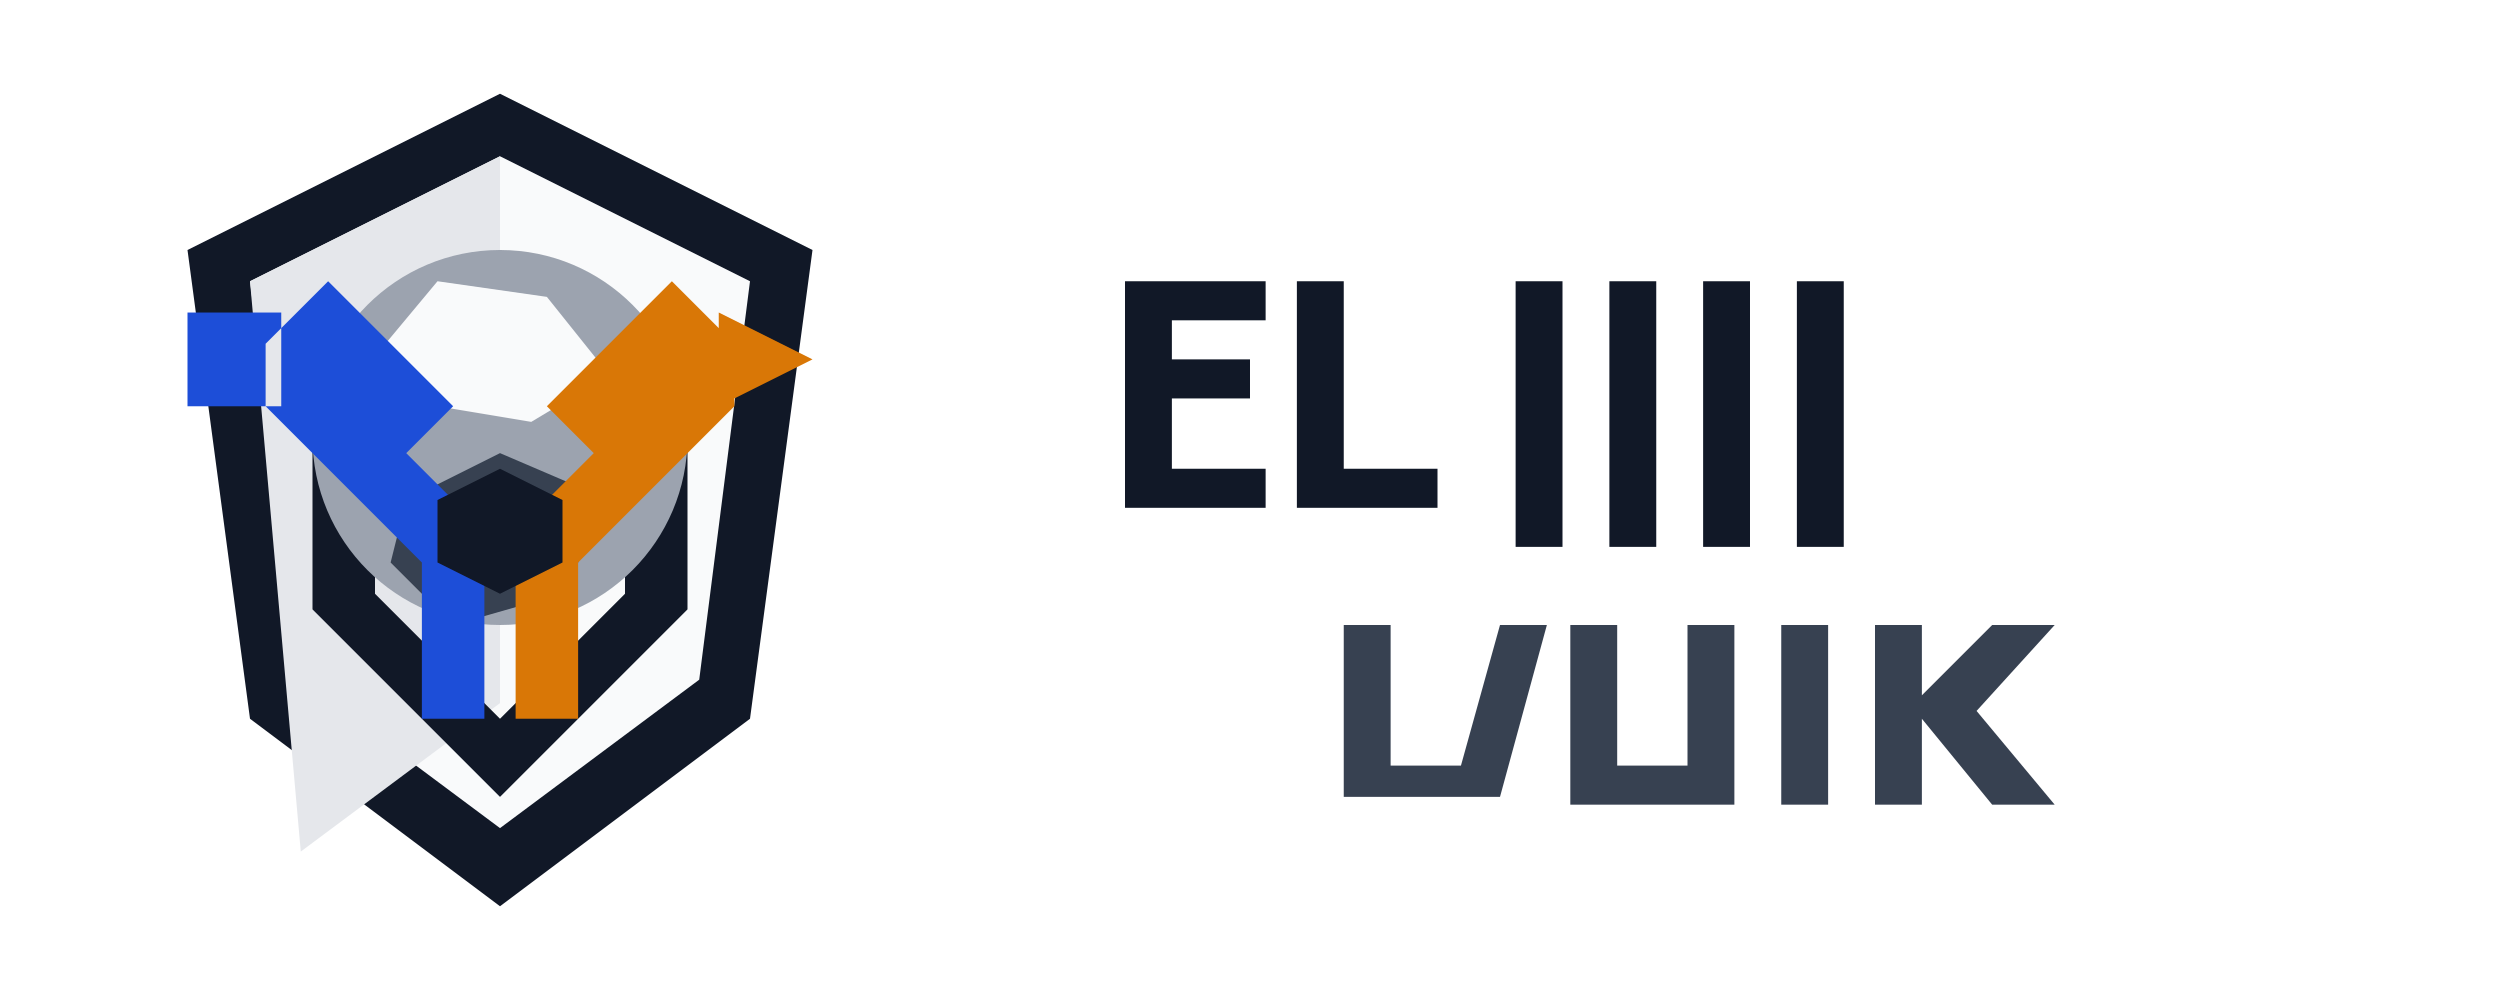
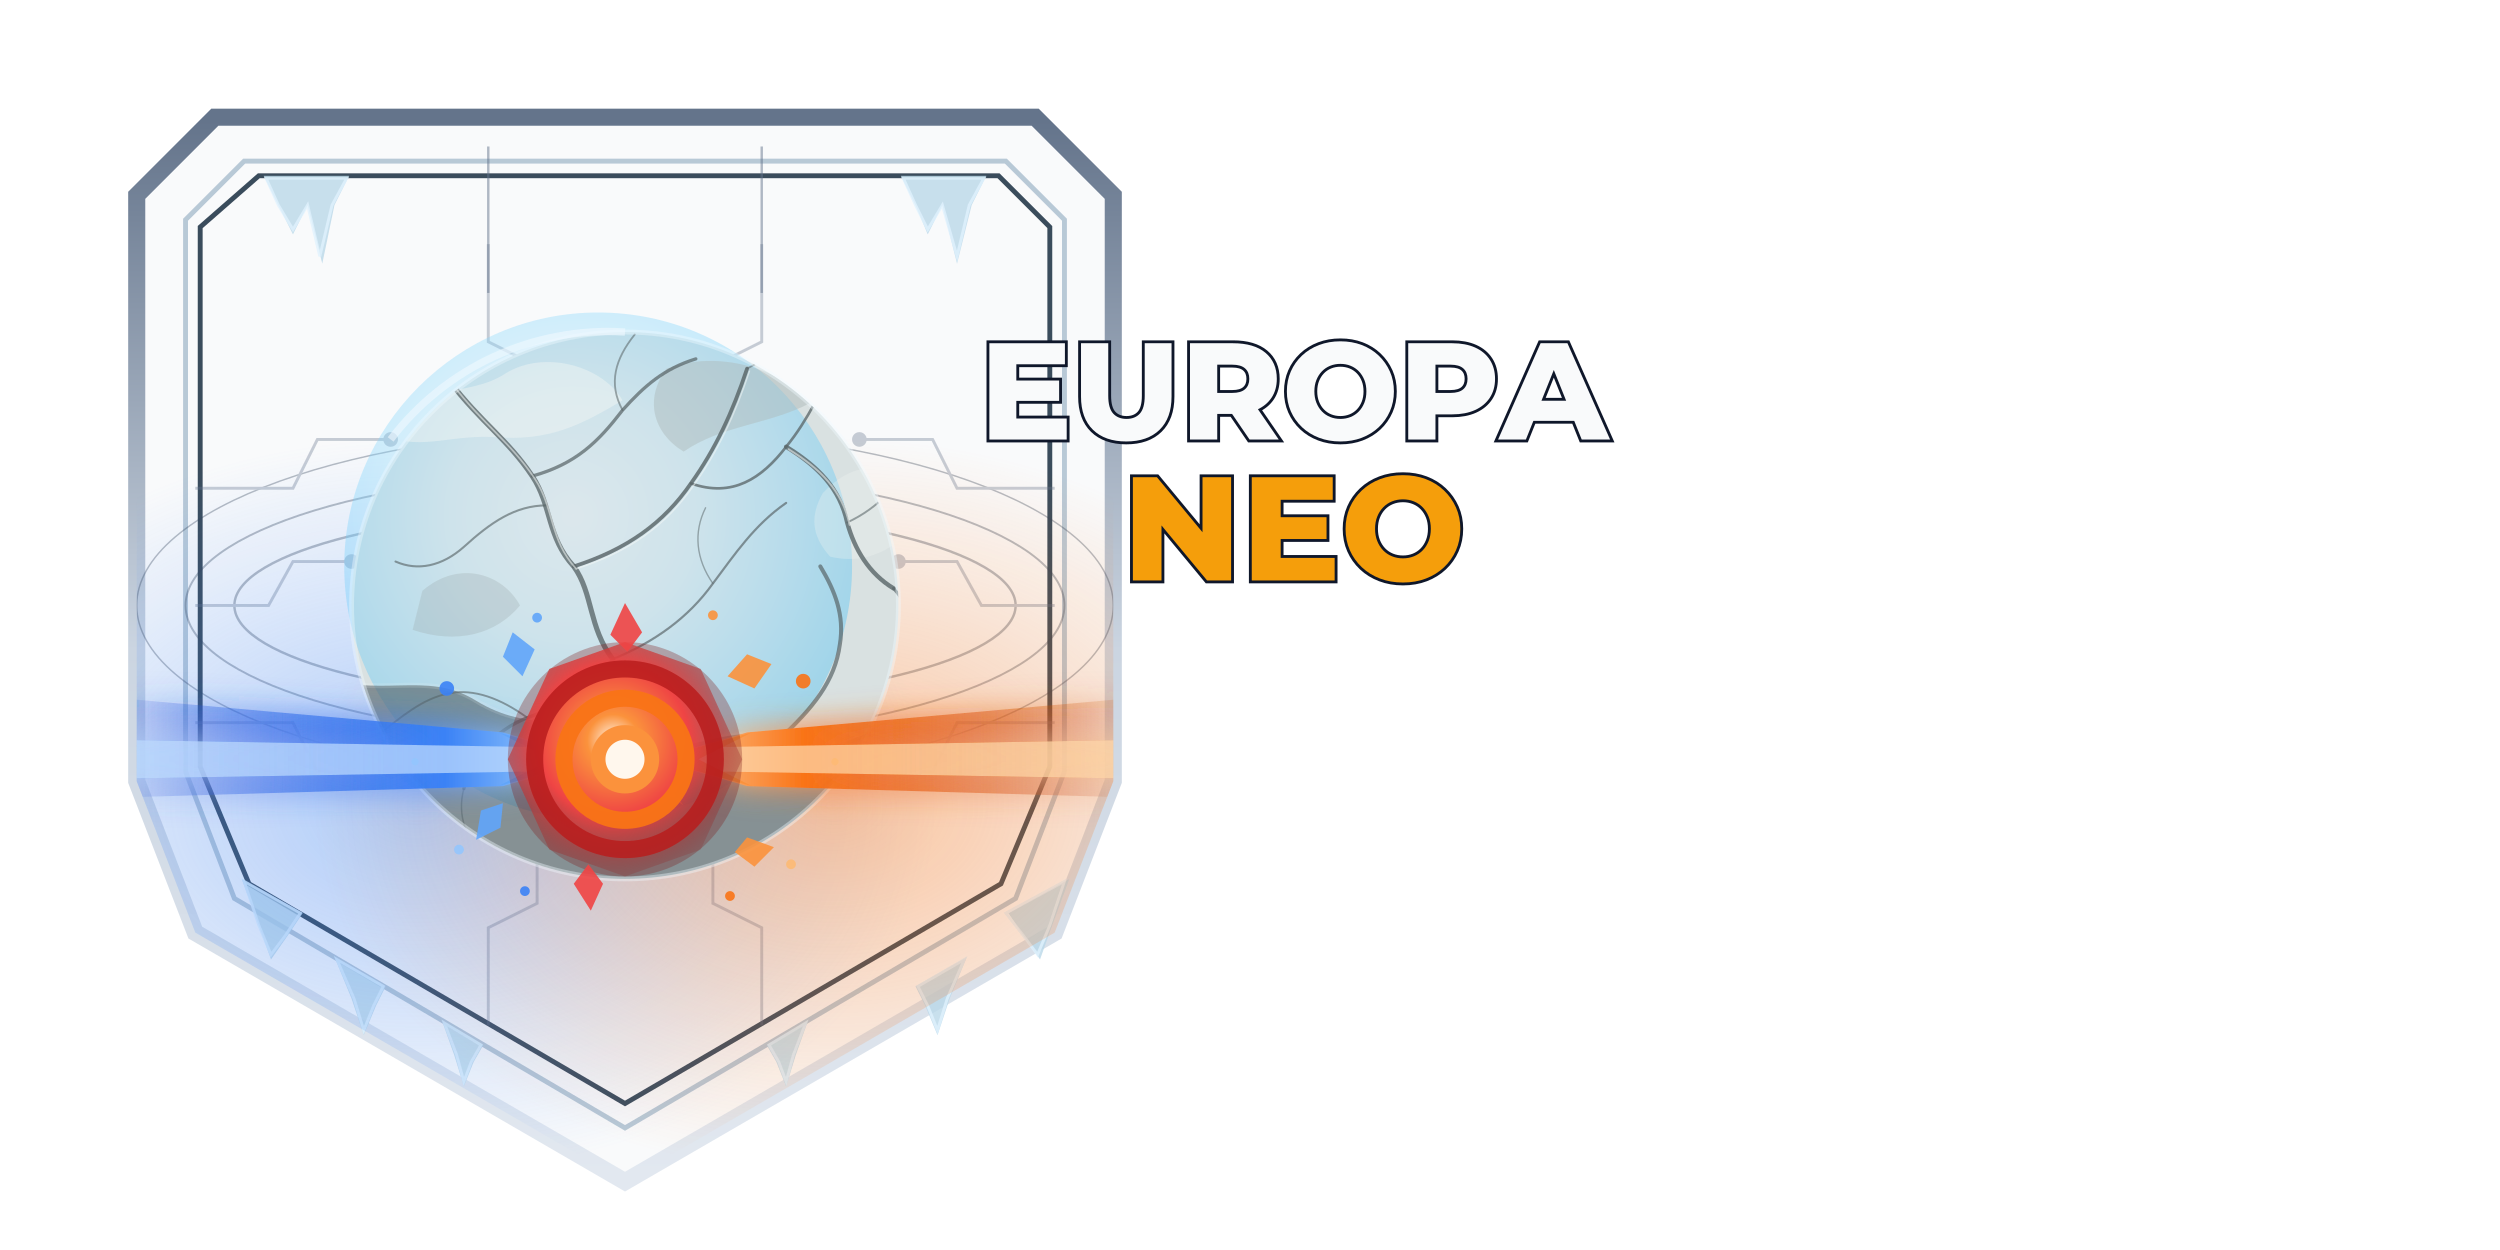
- <svg xmlns="http://www.w3.org/2000/svg" viewBox="0 0 640 256" role="img" aria-labelledby="title description">
-   <g aria-hidden="true">
-     <path fill="#111827" d="M48 64 128 24l80 40-16 120-64 48-64-48Z" />
-     <path fill="#f9fafb" d="m64 72 64-32 64 32-13 102-51 38-51-38Z" />
-     <path fill="#e5e7eb" d="m64 72 64-32v140l-51 38Z" />
-     <path fill="#111827" d="m80 88 48-24v20L96 104v48l32 32v20l-48-48Z M176 88l-48-24v20l32 20v48l-32 32v20l48-48Z" />
-     <circle cx="128" cy="112" r="48" fill="#9ca3af" />
-     <path fill="#f9fafb" d="m92 96 20-24 28 4 16 20-20 12-24-4Z" />
-     <path fill="#374151" d="m104 128 24-12 28 12-12 24-28 8-16-16Z" />
-     <path fill="#1d4ed8" d="M48 80h24v24H48Z M56 96h28l20 20 12-12-32-32-16 16v16l40 40v40h16v-48l-40-40Z" />
-     <path fill="#d97706" d="m184 80 24 12-24 12Z M200 96h-28l-20 20-12-12 32-32 16 16v16l-40 40v40h-16v-48l40-40Z" />
-     <path fill="#111827" d="m128 120 16 8v16l-16 8-16-8v-16Z" />
-     <path fill="#111827" d="M288 72h36v10h-24v10h20v10h-20v18h24v10h-36Zm44 0h12v48h24v10h-36Z M388 72h12v68h-12Zm24 0h12v68h-12Zm24 0h12v68h-12Zm24 0h12v68h-12Z" />
-     <path fill="#374151" d="M344 160h12v36h18l10-36h12l-12 44h-40Zm58 0h12v36h18v-36h12v46h-42Zm54 0h12v46h-12Zm24 0h12v18l18-18h16l-20 22 20 24h-16l-18-22v22h-12Z" />
+ <svg xmlns="http://www.w3.org/2000/svg" viewBox="0 0 1024 512" role="img" aria-labelledby="title description">
+   <g transform="translate(0 0)">
+     <defs>
+       <clipPath id="brand-1">
+         <path d="M88 48 H424 L456 80 V320 L432 382 L256 484 L80 382 L56 320 V80 Z" />
+       </clipPath>
+       <clipPath id="brand-2">
+         <circle cx="256" cy="248" r="112" />
+       </clipPath>
+       <linearGradient id="brand-3" x1="0" y1="0" x2="1" y2="0">
+         <stop offset="0%" stop-color="#1d4ed8" stop-opacity="0" />
+         <stop offset="70%" stop-color="#3b82f6" />
+         <stop offset="100%" stop-color="#bae6fd" />
+       </linearGradient>
+       <linearGradient id="brand-4" x1="1" y1="0" x2="0" y2="0">
+         <stop offset="0%" stop-color="#c2410c" stop-opacity="0" />
+         <stop offset="70%" stop-color="#f97316" />
+         <stop offset="100%" stop-color="#fed7aa" />
+       </linearGradient>
+       <radialGradient id="brand-5" cx="45%" cy="42%" r="62%">
+         <stop offset="0%" stop-color="#fff7ed" />
+         <stop offset="18%" stop-color="#fb923c" />
+         <stop offset="52%" stop-color="#ef4444" />
+         <stop offset="100%" stop-color="#7f1d1d" stop-opacity="0.1" />
+       </radialGradient>
+       <radialGradient id="brand-6" cx="0.3" cy="0.5" r="0.5">
+         <stop offset="0%" stop-color="#3b82f6" stop-opacity="0.4" />
+         <stop offset="100%" stop-color="#3b82f6" stop-opacity="0" />
+       </radialGradient>
+       <radialGradient id="brand-7" cx="0.7" cy="0.5" r="0.5">
+         <stop offset="0%" stop-color="#f97316" stop-opacity="0.4" />
+         <stop offset="100%" stop-color="#f97316" stop-opacity="0" />
+       </radialGradient>
+       <radialGradient id="brand-8" cx="0.45" cy="0.4" r="0.6">
+         <stop offset="0%" stop-color="#e0f2fe" />
+         <stop offset="40%" stop-color="#bae6fd" />
+         <stop offset="70%" stop-color="#7dd3fc" />
+         <stop offset="100%" stop-color="#38bdf8" />
+       </radialGradient>
+       <linearGradient id="brand-9" x1="0" y1="0" x2="0" y2="1">
+         <stop offset="0%" stop-color="#64748b" />
+         <stop offset="50%" stop-color="#cbd5e1" />
+         <stop offset="100%" stop-color="#e2e8f0" />
+       </linearGradient>
+       <filter id="brand-10" x="-20%" y="-20%" width="140%" height="140%">
+         <feGaussianBlur in="SourceGraphic" stdDeviation="2" result="blur" />
+         <feMerge>
+           <feMergeNode in="blur" />
+           <feMergeNode in="SourceGraphic" />
+         </feMerge>
+       </filter>
+       <filter id="brand-11" x="-10%" y="-50%" width="120%" height="200%">
+         <feGaussianBlur in="SourceGraphic" stdDeviation="6" result="blur" />
+         <feMerge>
+           <feMergeNode in="blur" />
+           <feMergeNode in="SourceGraphic" />
+         </feMerge>
+       </filter>
+     </defs>
+     <path d="M88 48 H424 L456 80 V320 L432 382 L256 484 L80 382 L56 320 V80 Z" fill="#f9fafb" stroke="none" />
+     <path d="M88 48 H424 L456 80 V320 L432 382 L256 484 L80 382 L56 320 V80 Z" fill="none" stroke="url(#brand-9)" stroke-width="7" stroke-linejoin="miter" />
+     <path d="M100 66 H412 L436 90 V316 L416 368 L256 462 L96 368 L76 316 V90 Z" fill="none" stroke="#9fb5c8" stroke-width="2" opacity="0.72" stroke-linejoin="miter" />
+     <path d="M106 72 H409 L430 93 V314 L410 362 L256 452 L102 362 L82 314 V93 Z" fill="none" stroke="#26384a" stroke-width="2" opacity="0.9" stroke-linejoin="miter" />
+     <g fill="#b9d7e8" opacity="0.78">
+       <path d="M108 72 H143 L137 84 L132 108 L126 84 L120 96 L114 84 Z" />
+       <path d="M369 72 H404 L398 84 L392 108 L386 84 L380 96 L375 84 Z" />
+       <path d="M99 360 L124 374 L118 383 L111 393 L106 379 Z" />
+       <path d="M137 392 L158 404 L154 412 L149 424 L144 409 Z" />
+       <path d="M181 418 L198 428 L194 435 L190 445 L186 432 Z" />
+       <path d="M413 374 L438 360 L431 379 L426 393 L419 383 Z" />
+       <path d="M375 404 L396 392 L389 409 L384 424 L379 412 Z" />
+       <path d="M314 428 L331 418 L326 432 L322 445 L318 435 Z" />
+     </g>
+     <g fill="none" stroke="#e0f2fe" stroke-width="1.2" opacity="0.78" stroke-linejoin="miter">
+       <path d="M109 73 H142 L136 84 L131 105 L126 84 L120 94 L114 84 Z" />
+       <path d="M370 73 H403 L397 84 L392 105 L386 84 L380 94 L375 84 Z" />
+       <path d="M100 361 L123 374 L117 383 L111 391 L106 379 Z" />
+       <path d="M138 393 L157 404 L153 412 L149 422 L145 409 Z" />
+       <path d="M182 419 L197 428 L193 435 L190 443 L187 432 Z" />
+       <path d="M412 374 L436 361 L430 379 L425 391 L419 383 Z" />
+       <path d="M376 404 L395 393 L388 409 L384 422 L380 412 Z" />
+       <path d="M315 428 L330 419 L325 432 L322 443 L319 435 Z" />
+     </g>
+     <g clip-path="url(#brand-1)" opacity="0.35">
+       <ellipse cx="256" cy="248" rx="160" ry="40" fill="none" stroke="#334155" stroke-width="1" />
+       <ellipse cx="256" cy="248" rx="180" ry="55" fill="none" stroke="#334155" stroke-width="0.8" />
+       <ellipse cx="256" cy="248" rx="200" ry="72" fill="none" stroke="#334155" stroke-width="0.6" />
+       <g stroke="#64748b" stroke-width="1.2" fill="none">
+         <path d="M80 200 L120 200 L130 180 L160 180" />
+         <path d="M80 248 L110 248 L120 230 L144 230" />
+         <path d="M80 296 L120 296 L130 316 L160 316" />
+         <path d="M432 200 L392 200 L382 180 L352 180" />
+         <path d="M432 248 L402 248 L392 230 L368 230" />
+         <path d="M432 296 L392 296 L382 316 L352 316" />
+         <path d="M200 100 L200 140 L220 150 L220 170" />
+         <path d="M312 100 L312 140 L292 150 L292 170" />
+         <path d="M200 420 L200 380 L220 370 L220 350" />
+         <path d="M312 420 L312 380 L292 370 L292 350" />
+       </g>
+       <g fill="#64748b">
+         <circle cx="160" cy="180" r="3" />
+         <circle cx="144" cy="230" r="3" />
+         <circle cx="160" cy="316" r="3" />
+         <circle cx="352" cy="180" r="3" />
+         <circle cx="368" cy="230" r="3" />
+         <circle cx="352" cy="316" r="3" />
+         <circle cx="220" cy="170" r="3" />
+         <circle cx="292" cy="170" r="3" />
+         <circle cx="220" cy="350" r="3" />
+         <circle cx="292" cy="350" r="3" />
+       </g>
+     </g>
+     <g clip-path="url(#brand-1)">
+       <rect x="44" y="180" width="424" height="300" fill="url(#brand-6)" />
+       <rect x="44" y="180" width="424" height="300" fill="url(#brand-7)" />
+     </g>
+     <g clip-path="url(#brand-1)">
+       <circle cx="256" cy="248" r="112" fill="#d9e1e1" />
+       <circle cx="245" cy="232" r="104" fill="url(#brand-8)" opacity="0.36" />
+       <g clip-path="url(#brand-2)">
+         <path d="M128 276 C155 287 174 274 195 287 C218 301 233 291 253 302 C276 315 297 294 319 303 C344 313 366 294 384 282 L392 380 L120 380 Z" fill="#526064" opacity="0.62" />
+         <path d="M128 276 C155 287 174 274 195 287 C218 301 233 291 253 302 C276 315 297 294 319 303 C344 313 366 294 384 282" fill="none" stroke="#eef3f1" stroke-width="2" opacity="0.16" />
+         <path d="M151 174 C170 157 192 163 207 153 C223 143 247 150 255 164 C238 174 225 181 202 179 C181 178 168 187 151 174 Z" fill="#f5f8f5" opacity="0.42" />
+         <path d="M273 151 C294 143 320 151 332 165 C315 174 296 174 280 185 C267 177 264 163 273 151 Z" fill="#aebbbb" opacity="0.48" />
+         <path d="M337 202 C354 184 370 192 380 210 C369 223 357 232 340 228 C332 219 332 211 337 202 Z" fill="#f1f5f2" opacity="0.3" />
+         <path d="M173 242 C188 229 206 235 213 248 C203 260 187 264 169 258 Z" fill="#9ca9aa" opacity="0.3" />
+         <g fill="none" stroke="#596568" stroke-linecap="round" stroke-linejoin="round">
+           <path d="M184 156 C197 173 208 180 218 195 C226 207 224 220 235 232 C243 243 241 257 251 270" stroke-width="2.1" opacity="0.78" />
+           <path d="M218 195 C236 190 245 181 255 168 C264 158 272 151 285 147" stroke-width="1.35" opacity="0.72" />
+           <path d="M224 207 C211 207 201 214 190 224 C181 232 171 234 162 230" stroke-width="0.85" opacity="0.64" />
+           <path d="M235 232 C257 225 272 214 283 198 C293 184 300 169 306 151" stroke-width="1.55" opacity="0.82" />
+           <path d="M255 168 C249 157 252 147 260 137" stroke-width="0.75" opacity="0.56" />
+           <path d="M283 198 C300 204 312 196 322 183 C331 172 337 159 343 146" stroke-width="1.1" opacity="0.76" />
+           <path d="M306 151 C317 145 327 140 332 130" stroke-width="0.72" opacity="0.55" />
+           <path d="M322 183 C335 191 344 200 347 214 C350 225 356 235 366 241" stroke-width="1.8" opacity="0.8" />
+           <path d="M347 214 C360 208 369 198 374 186" stroke-width="0.8" opacity="0.58" />
+           <path d="M366 241 C375 251 376 264 373 277 C370 289 374 300 382 308" stroke-width="1.25" opacity="0.72" />
+           <path d="M251 270 C268 263 282 253 292 239 C301 227 309 215 322 206" stroke-width="0.9" opacity="0.68" />
+           <path d="M292 239 C285 229 284 218 289 208" stroke-width="0.58" opacity="0.52" />
+           <path d="M251 270 C243 282 230 289 216 294 C203 299 193 310 190 323" stroke-width="1.4" opacity="0.72" />
+           <path d="M216 294 C205 286 194 282 184 284 C173 286 164 294 155 301" stroke-width="0.78" opacity="0.62" />
+           <path d="M190 323 C187 334 191 345 200 352" stroke-width="0.62" opacity="0.52" />
+           <path d="M319 303 C333 290 342 279 344 264 C346 252 342 242 336 232" stroke-width="1.65" opacity="0.7" />
+         </g>
+         <g fill="none" stroke="#f4f8f6" stroke-linecap="round" opacity="0.54">
+           <path d="M185 157 C198 174 209 181 219 196 C227 208 225 221 236 233" stroke-width="0.7" />
+           <path d="M236 233 C258 226 273 215 284 199 C294 185 301 170 307 152" stroke-width="0.55" />
+           <path d="M323 184 C336 192 345 201 348 215" stroke-width="0.8" />
+         </g>
+       </g>
+       <circle cx="256" cy="248" r="112" fill="none" stroke="#f0f9ff" stroke-width="2" opacity="0.4" />
+       <path d="M160 180 A112 112 0 0 1 256 136" fill="none" stroke="#f0f9ff" stroke-width="3" opacity="0.6" />
+     </g>
+     <g clip-path="url(#brand-1)">
+       <g filter="url(#brand-11)">
+         <path d="M38 285 L38 327 L206 322 L244 311 L206 300 Z" fill="url(#brand-3)" />
+         <path d="M474 285 L474 327 L306 322 L268 311 L306 300 Z" fill="url(#brand-4)" />
+         <path d="M44 303 L218 306 L244 311 L218 316 L44 319 Z" fill="#bfdbfe" opacity="0.72" />
+         <path d="M468 303 L294 306 L268 311 L294 316 L468 319 Z" fill="#fed7aa" opacity="0.72" />
+       </g>
+       <path d="M204 300 L244 311 L204 322 L226 311 Z" fill="#60a5fa" />
+       <path d="M308 300 L268 311 L308 322 L286 311 Z" fill="#fb923c" />
+       <path d="M232 292 L256 311 L232 330 L246 311 Z" fill="#93c5fd" opacity="0.8" />
+       <path d="M280 292 L256 311 L280 330 L266 311 Z" fill="#fdba74" opacity="0.8" />
+       <circle cx="256" cy="311" r="48" fill="#7f1d1d" opacity="0.32" />
+       <path d="M256 263 L287 274 L304 311 L287 348 L256 359 L225 348 L208 311 L225 274 Z" fill="url(#brand-5)" />
+       <circle cx="256" cy="311" r="37" fill="none" stroke="#b91c1c" stroke-width="7" opacity="0.85" />
+       <circle cx="256" cy="311" r="25" fill="none" stroke="#f97316" stroke-width="7" opacity="0.95" />
+       <circle cx="256" cy="311" r="14" fill="#fb923c" />
+       <circle cx="256" cy="311" r="8" fill="#fff7ed" />
+       <g opacity="0.9">
+         <path d="M214 277 l-8 -8 4 -10 9 7z M205 339 l-10 5 2 -12 9 -3z" fill="#60a5fa" />
+         <path d="M298 277 l8 -9 10 4 -7 10z M306 343 l11 4 -8 8 -8 -6z" fill="#fb923c" />
+         <path d="M250 260 l6 -13 7 12 -6 8z M247 362 l-5 11 -7 -11 6 -8z" fill="#ef4444" />
+         <circle cx="183" cy="282" r="3" fill="#3b82f6" />
+         <circle cx="188" cy="348" r="2" fill="#93c5fd" />
+         <circle cx="329" cy="279" r="3" fill="#f97316" />
+         <circle cx="324" cy="354" r="2" fill="#fdba74" />
+         <circle cx="220" cy="253" r="2" fill="#60a5fa" />
+         <circle cx="292" cy="252" r="2" fill="#fb923c" />
+         <circle cx="215" cy="365" r="2" fill="#3b82f6" />
+         <circle cx="299" cy="367" r="2" fill="#f97316" />
+         <circle cx="170" cy="312" r="1.5" fill="#93c5fd" />
+         <circle cx="342" cy="312" r="1.5" fill="#fdba74" />
+       </g>
+     </g>
+     <g clip-path="url(#brand-1)" opacity="0.5">
+       <line x1="200" y1="60" x2="200" y2="120" stroke="#64748b" stroke-width="1" />
+       <line x1="312" y1="60" x2="312" y2="120" stroke="#64748b" stroke-width="1" />
+     </g>
+   </g>
+   <g transform="translate(530 88) scale(.78)">
+     <g transform="translate(0 118)" fill="#f9fafb" stroke="#0f172a" stroke-width="3" paint-order="stroke fill">
+       <path d="M-159.942 0.0V-50.58H-120.273V-39.525H-145.78V-11.055H-119.333V0.0ZM-146.791 -20.304V-30.998H-123.307V-20.304Z" />
+       <path d="M-88.046 1.012Q-99.246 1.012 -105.532 -5.13Q-111.818 -11.272 -111.818 -22.544V-50.58H-97.511V-22.978Q-97.511 -16.475 -94.946 -13.657Q-92.381 -10.839 -87.901 -10.839Q-83.421 -10.839 -80.892 -13.657Q-78.363 -16.475 -78.363 -22.978V-50.58H-64.273V-22.544Q-64.273 -11.272 -70.559 -5.13Q-76.846 1.012 -88.046 1.012Z" />
+       <path d="M-54.591 0.0V-50.58H-31.974Q-20.919 -50.58 -14.957 -45.558Q-8.996 -40.536 -8.996 -31.866Q-8.996 -26.157 -11.742 -22.002Q-14.488 -17.848 -19.51 -15.644Q-24.531 -13.44 -31.468 -13.44H-46.642L-40.284 -19.437V0.0ZM-23.303 0.0 -35.876 -18.426H-20.63L-7.984 0.0ZM-40.284 -17.92 -46.642 -24.495H-32.335Q-27.855 -24.495 -25.651 -26.446Q-23.448 -28.397 -23.448 -31.866Q-23.448 -35.406 -25.651 -37.357Q-27.855 -39.308 -32.335 -39.308H-46.642L-40.284 -45.884Z" />
+       <path d="M24.387 1.012Q18.317 1.012 13.187 -0.939Q8.057 -2.89 4.263 -6.467Q0.47 -10.044 -1.626 -14.813Q-3.721 -19.582 -3.721 -25.29Q-3.721 -30.998 -1.626 -35.767Q0.47 -40.536 4.263 -44.113Q8.057 -47.69 13.187 -49.641Q18.317 -51.592 24.387 -51.592Q30.529 -51.592 35.623 -49.641Q40.717 -47.69 44.474 -44.113Q48.232 -40.536 50.363 -35.767Q52.495 -30.998 52.495 -25.29Q52.495 -19.582 50.363 -14.777Q48.232 -9.972 44.474 -6.431Q40.717 -2.89 35.623 -0.939Q30.529 1.012 24.387 1.012ZM24.387 -10.839Q27.277 -10.839 29.77 -11.85Q32.263 -12.862 34.106 -14.777Q35.948 -16.691 36.996 -19.365Q38.044 -22.039 38.044 -25.29Q38.044 -28.614 36.996 -31.251Q35.948 -33.889 34.106 -35.804Q32.263 -37.718 29.77 -38.73Q27.277 -39.742 24.387 -39.742Q21.497 -39.742 19.004 -38.73Q16.511 -37.718 14.668 -35.804Q12.826 -33.889 11.778 -31.251Q10.73 -28.614 10.73 -25.29Q10.73 -22.039 11.778 -19.365Q12.826 -16.691 14.668 -14.777Q16.511 -12.862 19.004 -11.85Q21.497 -10.839 24.387 -10.839Z" />
+       <path d="M60.01 0.0V-50.58H83.132Q90.069 -50.58 95.091 -48.34Q100.113 -46.1 102.859 -41.873Q105.604 -37.646 105.604 -31.866Q105.604 -26.157 102.859 -21.966Q100.113 -17.775 95.091 -15.499Q90.069 -13.223 83.132 -13.223H67.958L74.317 -19.437V0.0ZM74.317 -17.92 67.958 -24.495H82.265Q86.745 -24.495 88.949 -26.446Q91.153 -28.397 91.153 -31.866Q91.153 -35.406 88.949 -37.357Q86.745 -39.308 82.265 -39.308H67.958L74.317 -45.884Z" />
+       <path d="M107.194 0.0 129.522 -50.58H143.612L166.012 0.0H151.127L133.64 -43.571H139.276L121.79 0.0ZM119.406 -9.827 123.091 -20.377H147.803L151.488 -9.827Z" />
+     </g>
+     <g transform="translate(0 192)" fill="#f59e0b" stroke="#0f172a" stroke-width="3" paint-order="stroke fill">
+       <path d="M-84.578 0.0V-54.217H-71.954L-42.057 -18.124H-48.021V-54.217H-32.995V0.0H-45.62L-75.516 -36.093H-69.552V0.0Z" />
+       <path d="M-22.151 0.0V-54.217H20.37V-42.367H-6.971V-11.85H21.377V0.0ZM-8.055 -21.764V-33.227H17.117V-21.764Z" />
+       <path d="M57.238 1.084Q50.731 1.084 45.232 -1.007Q39.733 -3.098 35.667 -6.932Q31.601 -10.766 29.355 -15.878Q27.108 -20.99 27.108 -27.108Q27.108 -33.227 29.355 -38.339Q31.601 -43.451 35.667 -47.285Q39.733 -51.119 45.232 -53.21Q50.731 -55.301 57.238 -55.301Q63.821 -55.301 69.281 -53.21Q74.742 -51.119 78.769 -47.285Q82.797 -43.451 85.082 -38.339Q87.367 -33.227 87.367 -27.108Q87.367 -20.99 85.082 -15.839Q82.797 -10.688 78.769 -6.893Q74.742 -3.098 69.281 -1.007Q63.821 1.084 57.238 1.084ZM57.238 -11.618Q60.336 -11.618 63.008 -12.702Q65.68 -13.787 67.655 -15.839Q69.63 -17.892 70.753 -20.757Q71.876 -23.623 71.876 -27.108Q71.876 -30.671 70.753 -33.498Q69.63 -36.325 67.655 -38.378Q65.68 -40.43 63.008 -41.515Q60.336 -42.599 57.238 -42.599Q54.139 -42.599 51.467 -41.515Q48.795 -40.43 46.82 -38.378Q44.845 -36.325 43.722 -33.498Q42.599 -30.671 42.599 -27.108Q42.599 -23.623 43.722 -20.757Q44.845 -17.892 46.82 -15.839Q48.795 -13.787 51.467 -12.702Q54.139 -11.618 57.238 -11.618Z" />
+     </g>
  </g>
</svg>
